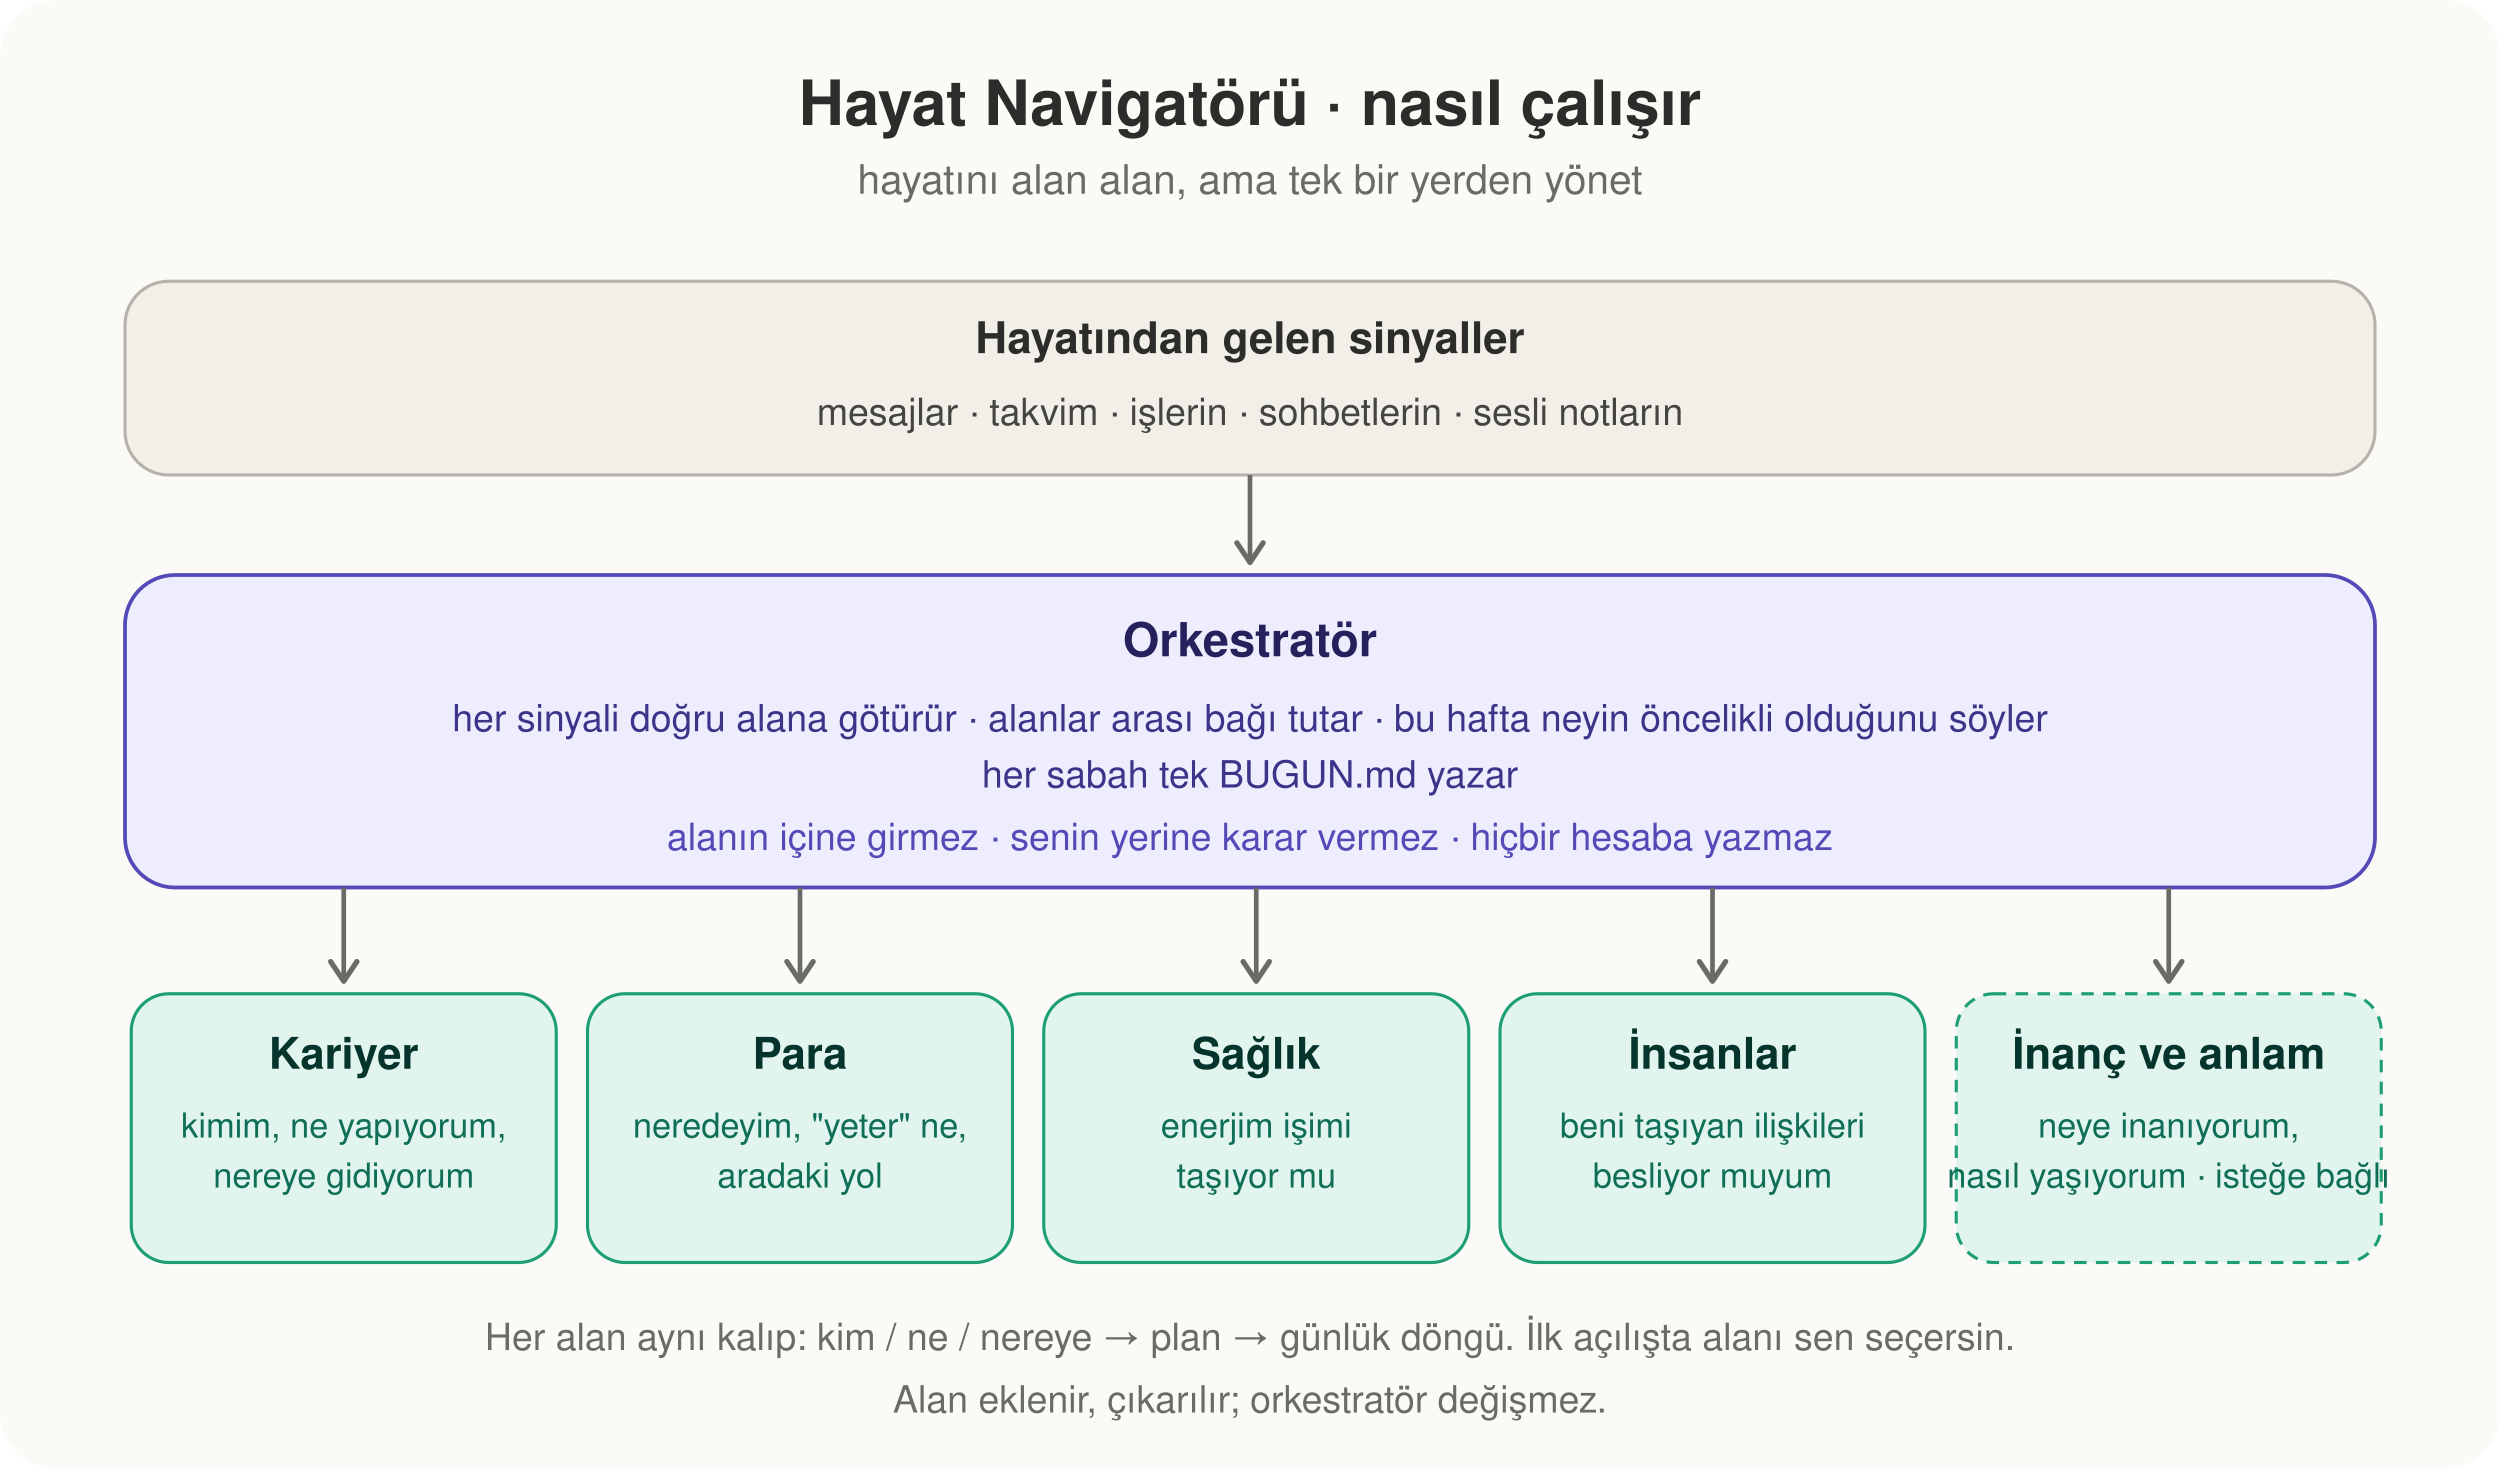
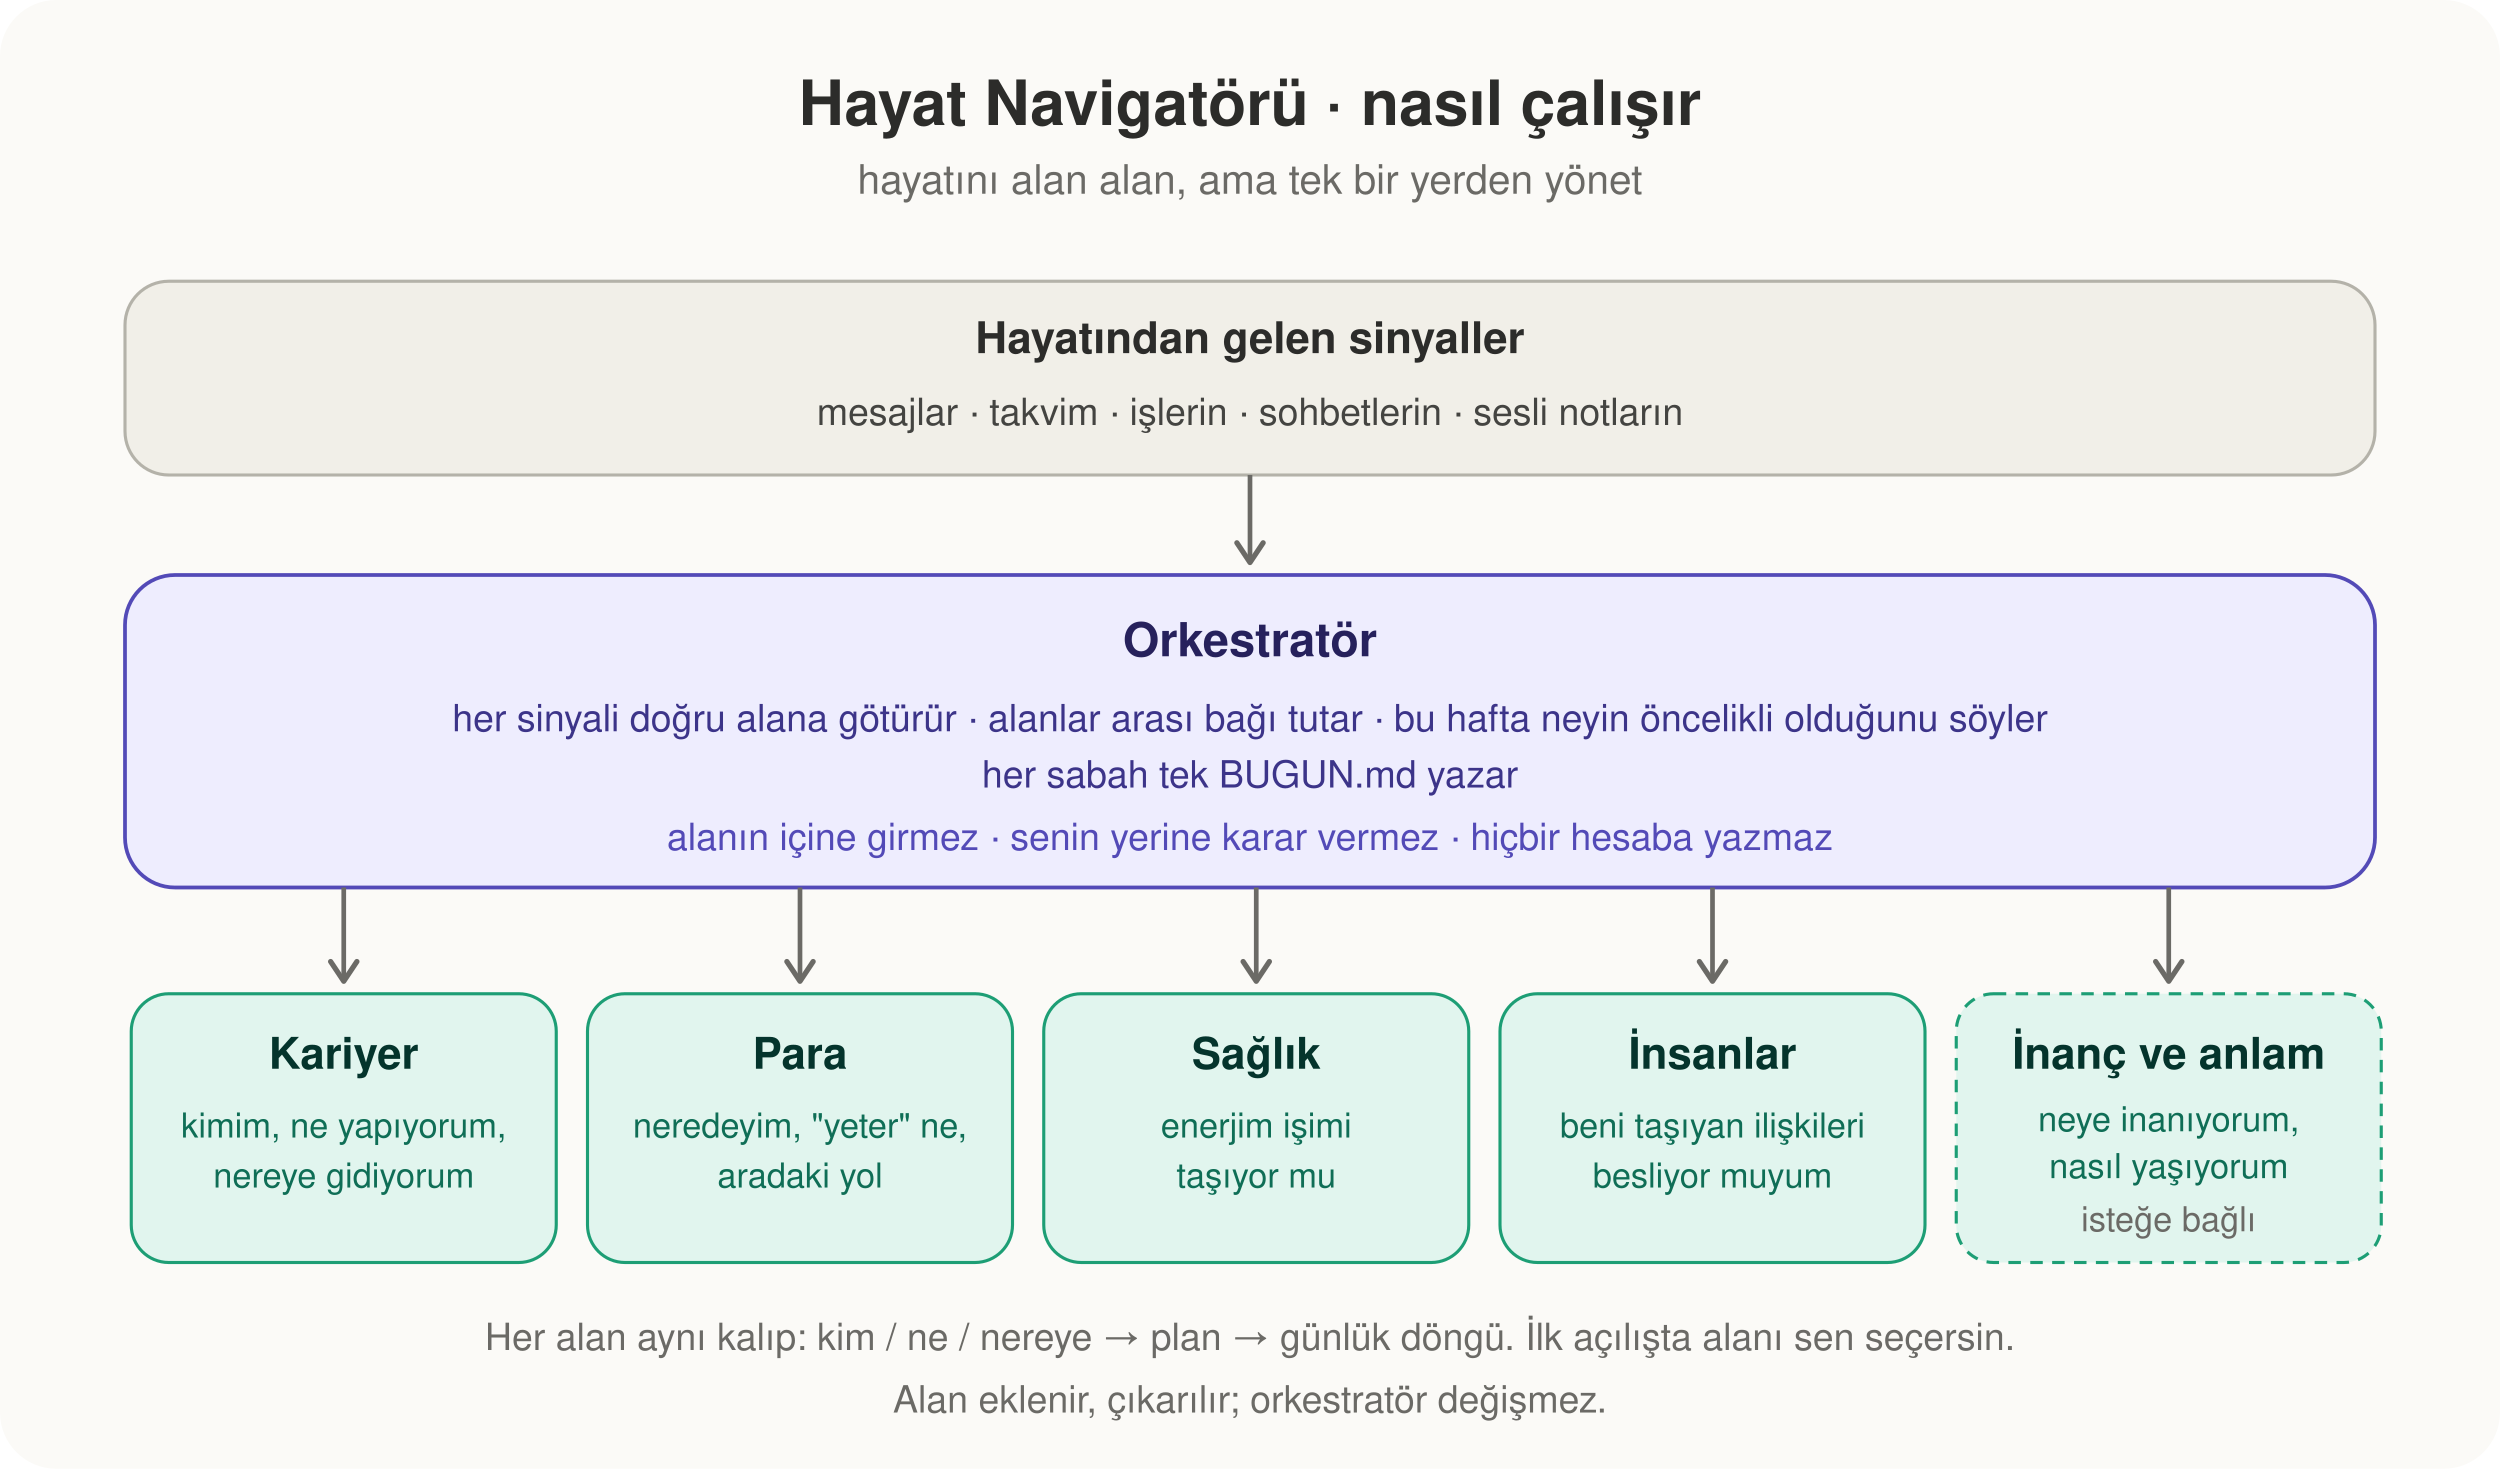
<svg xmlns="http://www.w3.org/2000/svg" width="800" height="470" viewBox="0 0 800 470" font-family="-apple-system,'Segoe UI',Helvetica,Arial,sans-serif">
  <defs>
    <marker id="ar" viewBox="0 0 10 10" refX="8" refY="5" markerWidth="7" markerHeight="7" orient="auto-start-reverse">
      <path d="M2 1L8 5L2 9" fill="none" stroke="#6B6A66" stroke-width="1.6" stroke-linecap="round" stroke-linejoin="round" />
    </marker>
  </defs>
  <rect width="800" height="470" rx="18" fill="#FBFAF7" />
  <text x="400" y="40" text-anchor="middle" font-size="20" font-weight="600" fill="#2C2C2A">Hayat Navigatörü · nasıl çalışır</text>
  <text x="400" y="62" text-anchor="middle" font-size="13" fill="#6B6A66">hayatını alan alan, ama tek bir yerden yönet</text>
  <rect x="40" y="90" width="720" height="62" rx="14" fill="#F1EFE8" stroke="#B4B2A9" />
  <text x="400" y="113" text-anchor="middle" font-size="14" font-weight="600" fill="#2C2C2A">Hayatından gelen sinyaller</text>
  <text x="400" y="136" text-anchor="middle" font-size="12" fill="#444441">mesajlar · takvim · işlerin · sohbetlerin · sesli notların</text>
  <path d="M400 152 L400 180" fill="none" stroke="#6B6A66" stroke-width="1.5" marker-end="url(#ar)" />
  <rect x="40" y="184" width="720" height="100" rx="16" fill="#EEEDFE" stroke="#534AB7" stroke-width="1.2" />
  <text x="400" y="210" text-anchor="middle" font-size="15" font-weight="600" fill="#26215C">Orkestratör</text>
  <text x="400" y="234" text-anchor="middle" font-size="12" fill="#3C3489">her sinyali doğru alana götürür · alanlar arası bağı tutar · bu hafta neyin öncelikli olduğunu söyler</text>
  <text x="400" y="252" text-anchor="middle" font-size="12" fill="#3C3489">her sabah tek BUGUN.md yazar</text>
  <text x="400" y="272" text-anchor="middle" font-size="12" fill="#534AB7">alanın içine girmez · senin yerine karar vermez · hiçbir hesaba yazmaz</text>
  <g stroke="#6B6A66" stroke-width="1.5" fill="none">
    <path d="M110 284 L110 314" marker-end="url(#ar)" />
    <path d="M256 284 L256 314" marker-end="url(#ar)" />
    <path d="M402 284 L402 314" marker-end="url(#ar)" />
    <path d="M548 284 L548 314" marker-end="url(#ar)" />
    <path d="M694 284 L694 314" marker-end="url(#ar)" />
  </g>
  <g fill="#E1F5EE" stroke="#1D9E75">
    <rect x="42" y="318" width="136" height="86" rx="12" />
    <rect x="188" y="318" width="136" height="86" rx="12" />
    <rect x="334" y="318" width="136" height="86" rx="12" />
    <rect x="480" y="318" width="136" height="86" rx="12" />
    <rect x="626" y="318" width="136" height="86" rx="12" stroke-dasharray="4 3" />
  </g>
  <g font-size="14" font-weight="600" fill="#04342C" text-anchor="middle">
    <text x="110" y="342">Kariyer</text>
    <text x="256" y="342">Para</text>
    <text x="402" y="342">Sağlık</text>
    <text x="548" y="342">İnsanlar</text>
    <text x="694" y="342">İnanç ve anlam</text>
  </g>
  <g font-size="11" fill="#0F6E56" text-anchor="middle">
    <text x="110" y="364">kimim, ne yapıyorum,</text>
    <text x="110" y="380">nereye gidiyorum</text>
    <text x="256" y="364">neredeyim, "yeter" ne,</text>
    <text x="256" y="380">aradaki yol</text>
    <text x="402" y="364">enerjim işimi</text>
    <text x="402" y="380">taşıyor mu</text>
    <text x="548" y="364">beni taşıyan ilişkileri</text>
    <text x="548" y="380">besliyor muyum</text>
-     <text x="694" y="364">neye inanıyorum,</text>
-     <text x="694" y="380">nasıl yaşıyorum · isteğe bağlı</text>
+     <text x="694" y="362">neye inanıyorum,</text>
+     <text x="694" y="377">nasıl yaşıyorum</text>
+     <text x="694" y="394" fill="#6B6A66">isteğe bağlı</text>
  </g>
  <text x="400" y="432" text-anchor="middle" font-size="12" fill="#6B6A66">Her alan aynı kalıp: kim / ne / nereye → plan → günlük döngü. İlk açılışta alanı sen seçersin.</text>
  <text x="400" y="452" text-anchor="middle" font-size="12" fill="#6B6A66">Alan eklenir, çıkarılır; orkestratör değişmez.</text>
</svg>
